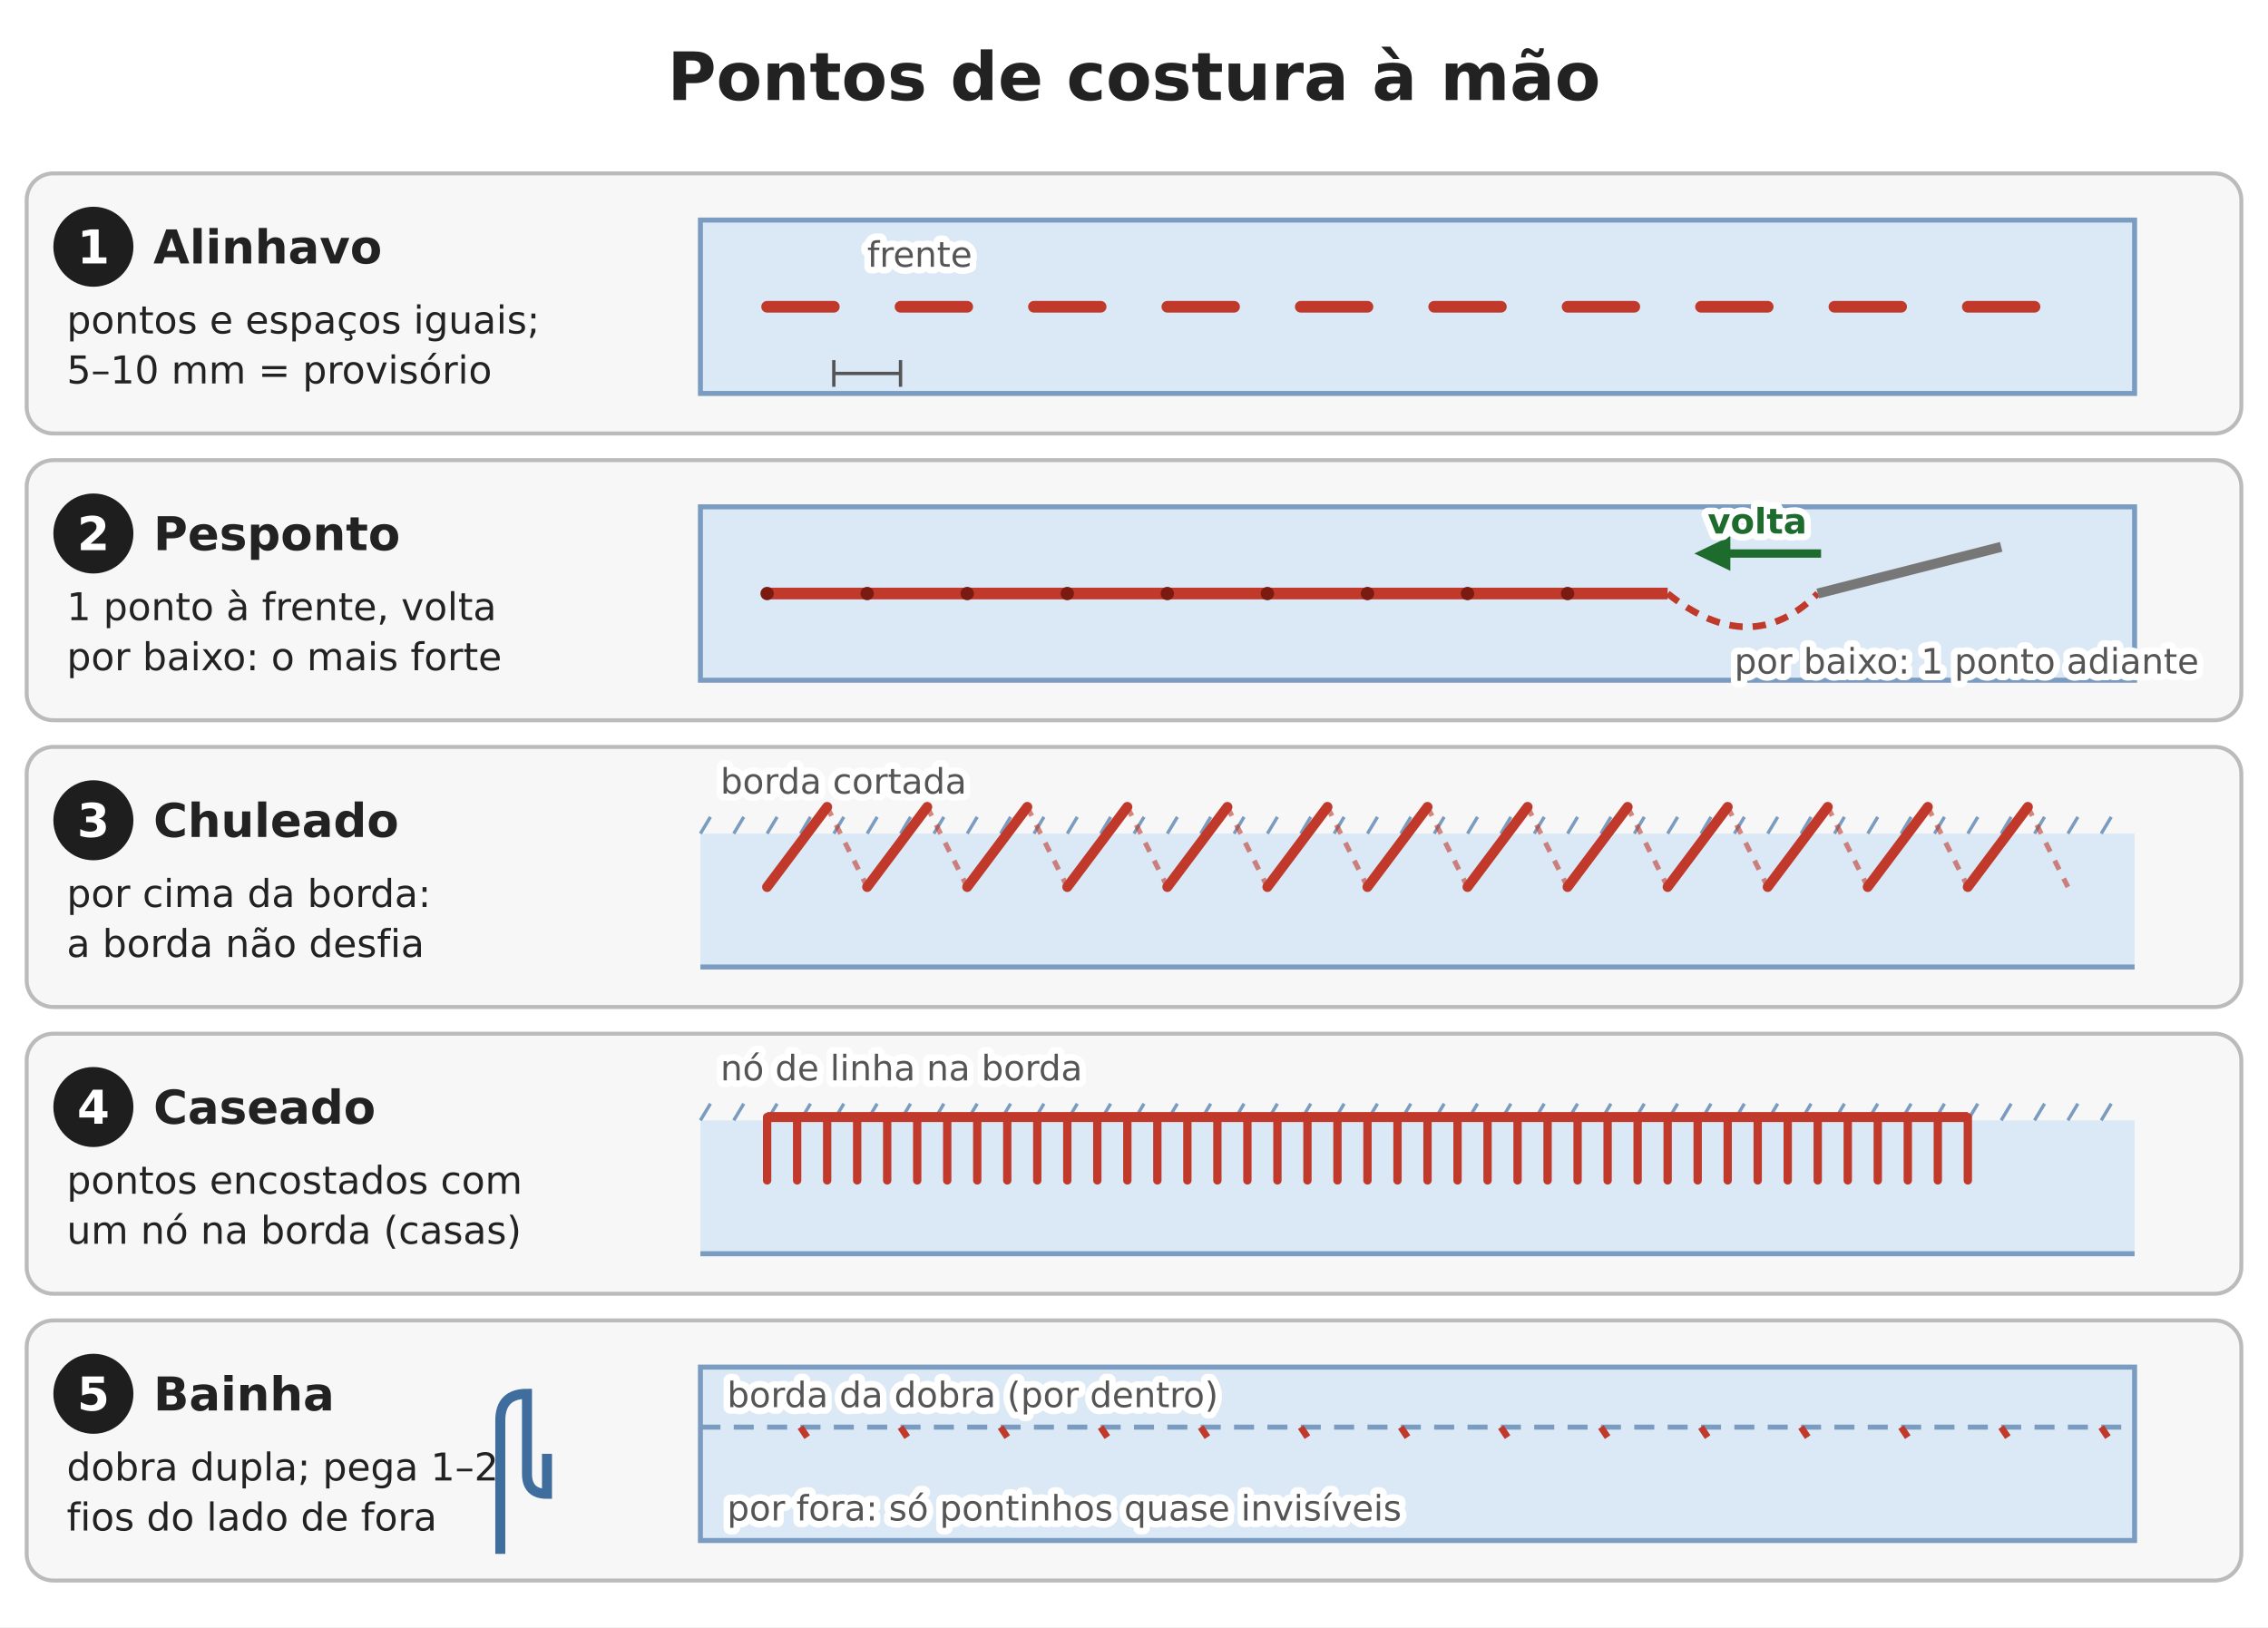
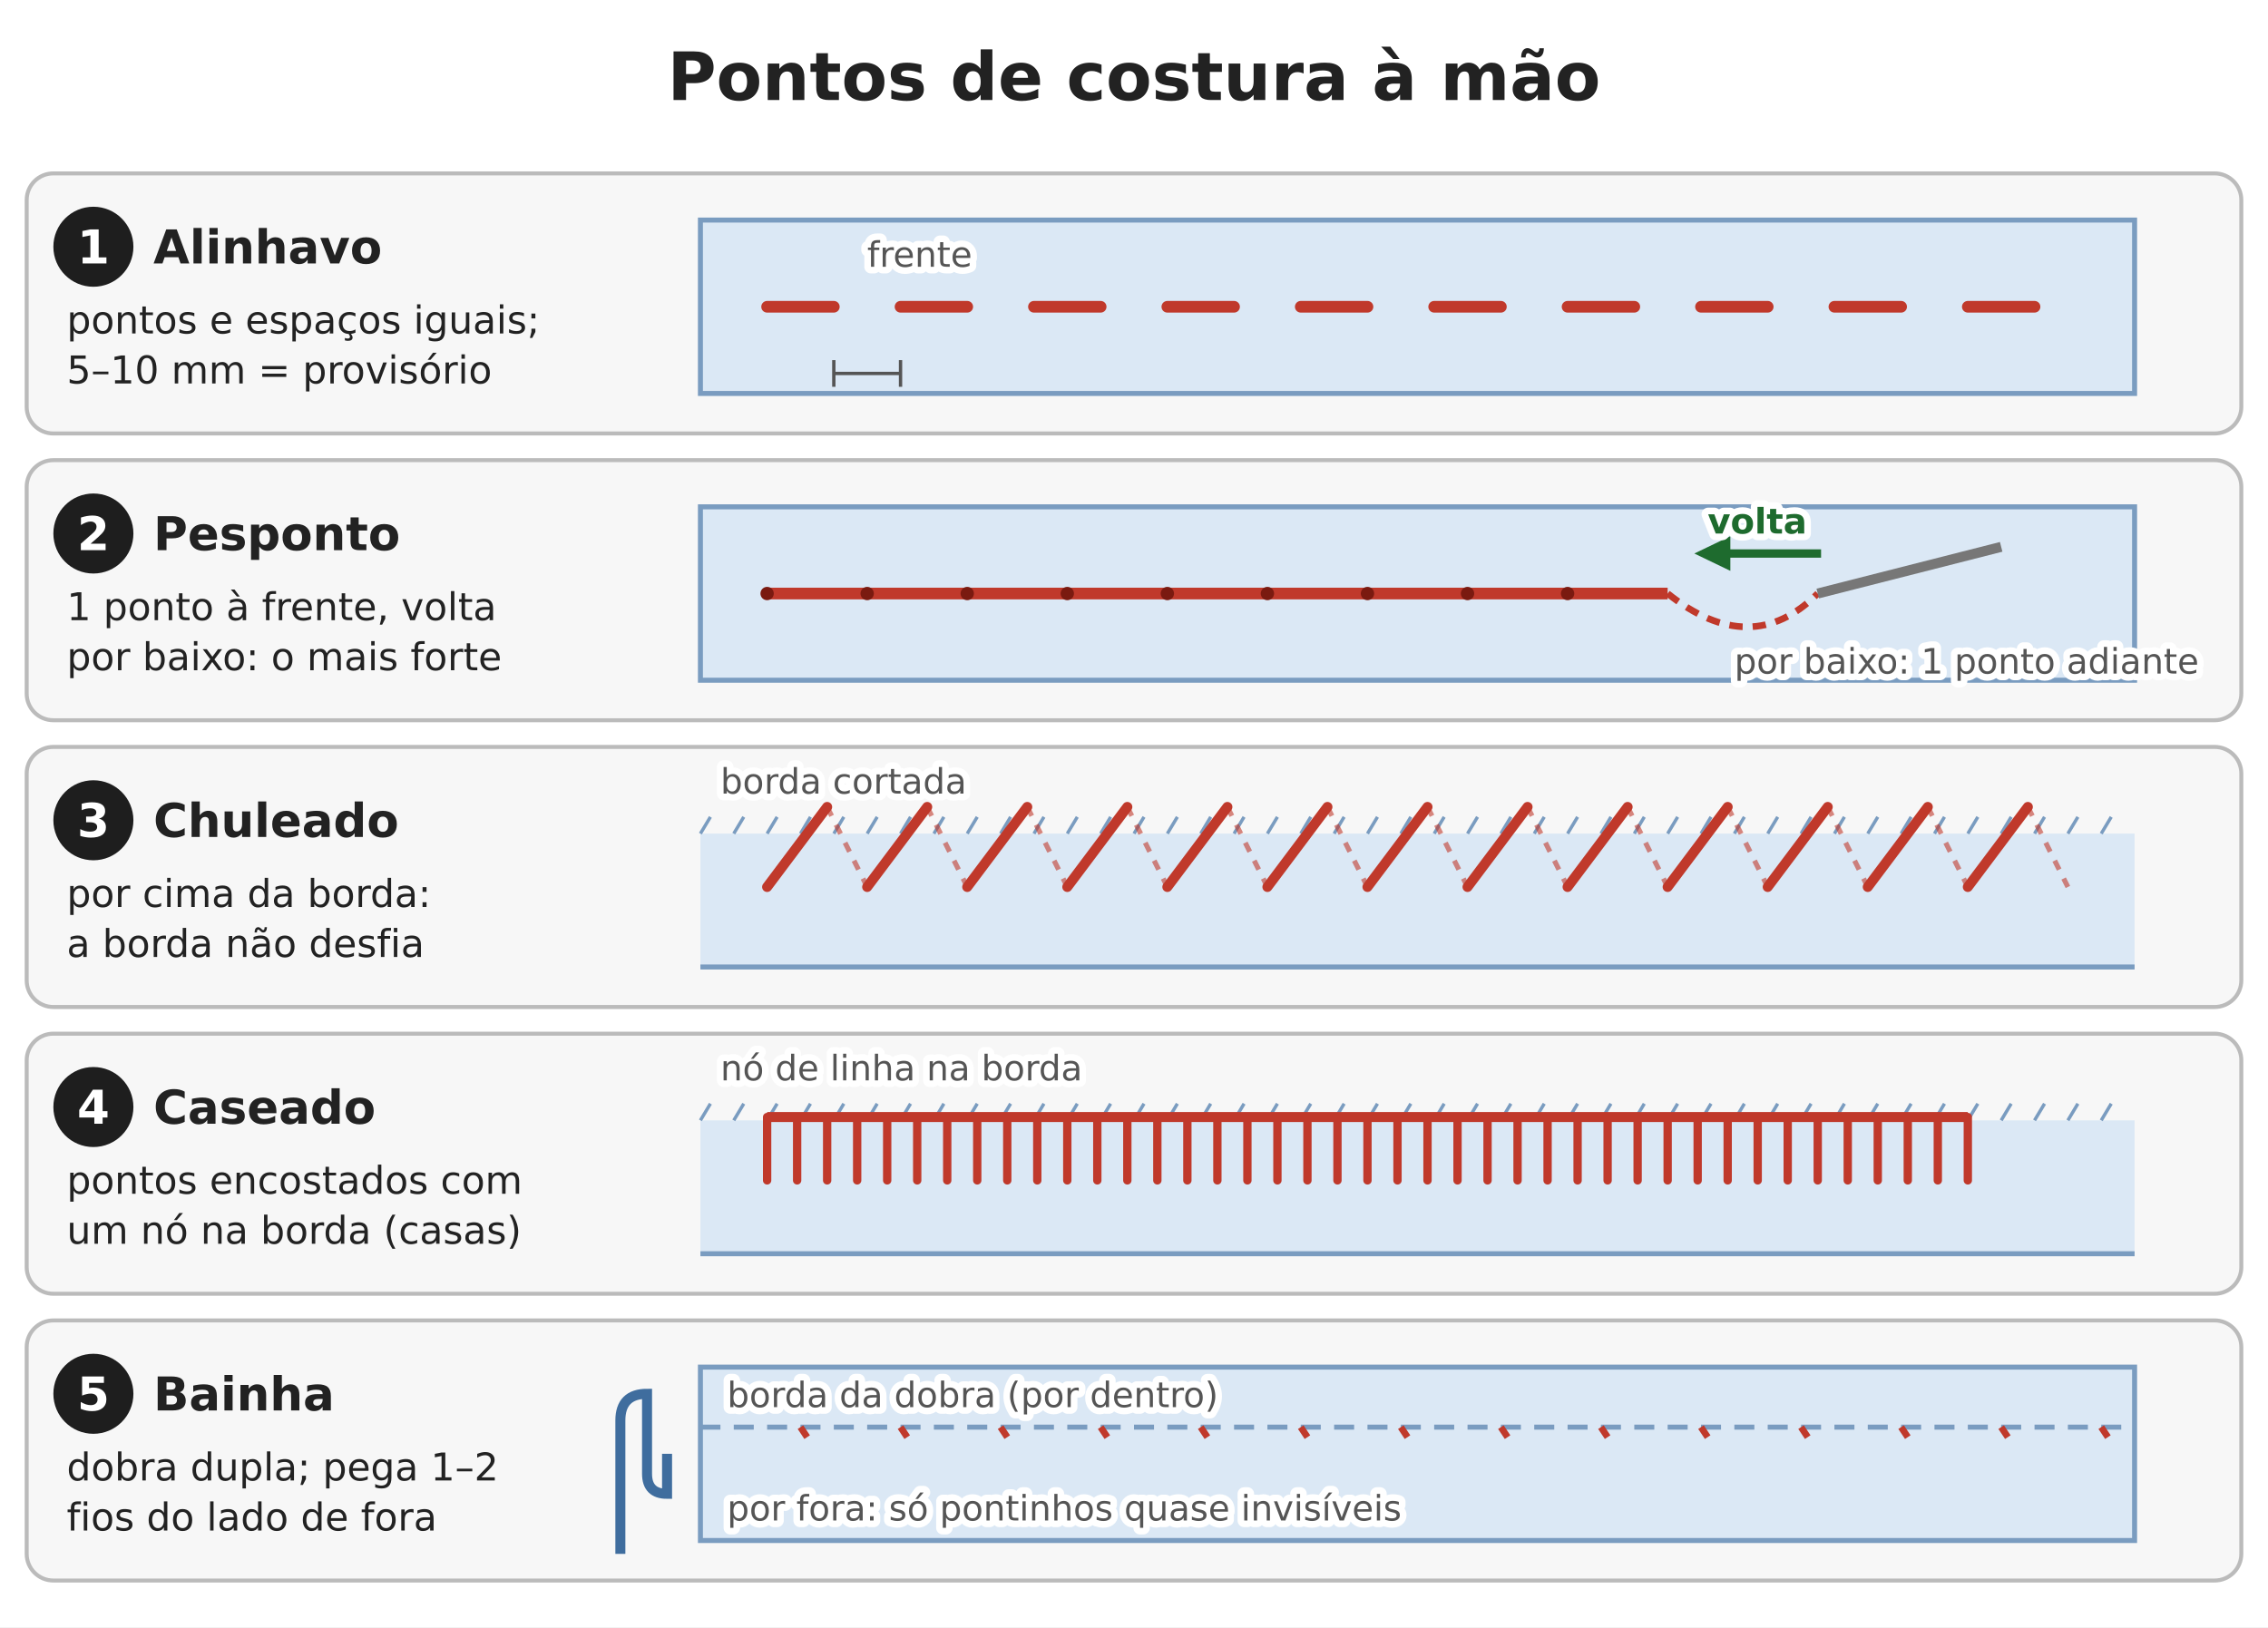
<svg xmlns="http://www.w3.org/2000/svg" viewBox="0 0 680 488" font-family="DejaVu Sans, Arial, Helvetica, sans-serif">
  <rect width="680" height="488" fill="#fff" />
  <text x="340.0" y="30" text-anchor="middle" font-size="20" font-weight="bold" fill="#222">Pontos de costura à mão</text>
  <rect x="8" y="52" width="664" height="78" rx="8" fill="#f7f7f7" stroke="#bbb" stroke-width="1.2" />
  <circle cx="28" cy="74" r="12" fill="#1e1e1e" />
  <text x="28" y="79" font-size="14" fill="#fff" font-weight="bold" text-anchor="middle">1</text>
  <text x="46" y="79" font-size="14" fill="#222" font-weight="bold" text-anchor="start">Alinhavo</text>
  <text x="20" y="100" font-size="11.5" fill="#222" text-anchor="start">pontos e espaços iguais;</text>
  <text x="20" y="115" font-size="11.5" fill="#222" text-anchor="start">5–10 mm = provisório</text>
  <rect x="210" y="66" width="430" height="52" fill="#dbe8f5" stroke="#7a9cc0" stroke-width="1.5" />
  <line x1="230" y1="92" x2="250" y2="92" stroke="#c0392b" stroke-width="3.5" stroke-linecap="round" />
  <line x1="270" y1="92" x2="290" y2="92" stroke="#c0392b" stroke-width="3.5" stroke-linecap="round" />
  <line x1="310" y1="92" x2="330" y2="92" stroke="#c0392b" stroke-width="3.5" stroke-linecap="round" />
  <line x1="350" y1="92" x2="370" y2="92" stroke="#c0392b" stroke-width="3.5" stroke-linecap="round" />
  <line x1="390" y1="92" x2="410" y2="92" stroke="#c0392b" stroke-width="3.5" stroke-linecap="round" />
  <line x1="430" y1="92" x2="450" y2="92" stroke="#c0392b" stroke-width="3.5" stroke-linecap="round" />
  <line x1="470" y1="92" x2="490" y2="92" stroke="#c0392b" stroke-width="3.5" stroke-linecap="round" />
  <line x1="510" y1="92" x2="530" y2="92" stroke="#c0392b" stroke-width="3.5" stroke-linecap="round" />
  <line x1="550" y1="92" x2="570" y2="92" stroke="#c0392b" stroke-width="3.5" stroke-linecap="round" />
  <line x1="590" y1="92" x2="610" y2="92" stroke="#c0392b" stroke-width="3.5" stroke-linecap="round" />
  <text x="260" y="80" font-size="10.5" fill="#555" text-anchor="start" stroke="#fff" stroke-width="4" stroke-linejoin="round" paint-order="stroke">frente</text>
  <line x1="250" y1="112" x2="270" y2="112" stroke="#555" stroke-width="1" />
  <line x1="250" y1="108" x2="250" y2="116" stroke="#555" />
  <line x1="270" y1="108" x2="270" y2="116" stroke="#555" />
  <rect x="8" y="138" width="664" height="78" rx="8" fill="#f7f7f7" stroke="#bbb" stroke-width="1.2" />
  <circle cx="28" cy="160" r="12" fill="#1e1e1e" />
  <text x="28" y="165" font-size="14" fill="#fff" font-weight="bold" text-anchor="middle">2</text>
  <text x="46" y="165" font-size="14" fill="#222" font-weight="bold" text-anchor="start">Pesponto</text>
  <text x="20" y="186" font-size="11.5" fill="#222" text-anchor="start">1 ponto à frente, volta</text>
  <text x="20" y="201" font-size="11.5" fill="#222" text-anchor="start">por baixo: o mais forte</text>
  <rect x="210" y="152" width="430" height="52" fill="#dbe8f5" stroke="#7a9cc0" stroke-width="1.5" />
  <line x1="230" y1="178" x2="260" y2="178" stroke="#c0392b" stroke-width="3.5" />
  <circle cx="230" cy="178" r="2" fill="#7a1a10" />
  <line x1="260" y1="178" x2="290" y2="178" stroke="#c0392b" stroke-width="3.5" />
  <circle cx="260" cy="178" r="2" fill="#7a1a10" />
  <line x1="290" y1="178" x2="320" y2="178" stroke="#c0392b" stroke-width="3.5" />
  <circle cx="290" cy="178" r="2" fill="#7a1a10" />
  <line x1="320" y1="178" x2="350" y2="178" stroke="#c0392b" stroke-width="3.5" />
  <circle cx="320" cy="178" r="2" fill="#7a1a10" />
  <line x1="350" y1="178" x2="380" y2="178" stroke="#c0392b" stroke-width="3.5" />
  <circle cx="350" cy="178" r="2" fill="#7a1a10" />
  <line x1="380" y1="178" x2="410" y2="178" stroke="#c0392b" stroke-width="3.5" />
  <circle cx="380" cy="178" r="2" fill="#7a1a10" />
  <line x1="410" y1="178" x2="440" y2="178" stroke="#c0392b" stroke-width="3.5" />
  <circle cx="410" cy="178" r="2" fill="#7a1a10" />
  <line x1="440" y1="178" x2="470" y2="178" stroke="#c0392b" stroke-width="3.5" />
  <circle cx="440" cy="178" r="2" fill="#7a1a10" />
  <line x1="470" y1="178" x2="500" y2="178" stroke="#c0392b" stroke-width="3.5" />
  <circle cx="470" cy="178" r="2" fill="#7a1a10" />
  <path d="M500 178 Q 525 198 545 178" fill="none" stroke="#c0392b" stroke-width="2" stroke-dasharray="4 3" />
  <line x1="545" y1="178" x2="600" y2="164" stroke="#777" stroke-width="3" />
  <line x1="546" y1="166" x2="514.0" y2="166.0" stroke="#1e6b2e" stroke-width="2.5" />
  <polygon points="508,166 518.8,160.8 518.8,171.2" fill="#1e6b2e" />
  <text x="512" y="160" font-size="10.5" fill="#1e6b2e" font-weight="bold" text-anchor="start" stroke="#fff" stroke-width="4" stroke-linejoin="round" paint-order="stroke">volta</text>
  <text x="520" y="202" font-size="10.5" fill="#555" text-anchor="start" stroke="#fff" stroke-width="4" stroke-linejoin="round" paint-order="stroke">por baixo: 1 ponto adiante</text>
  <rect x="8" y="224" width="664" height="78" rx="8" fill="#f7f7f7" stroke="#bbb" stroke-width="1.2" />
  <circle cx="28" cy="246" r="12" fill="#1e1e1e" />
  <text x="28" y="251" font-size="14" fill="#fff" font-weight="bold" text-anchor="middle">3</text>
  <text x="46" y="251" font-size="14" fill="#222" font-weight="bold" text-anchor="start">Chuleado</text>
  <text x="20" y="272" font-size="11.5" fill="#222" text-anchor="start">por cima da borda:</text>
  <text x="20" y="287" font-size="11.5" fill="#222" text-anchor="start">a borda não desfia</text>
  <rect x="210" y="250" width="430" height="40" fill="#dbe8f5" stroke="none" />
  <line x1="210" y1="290" x2="640" y2="290" stroke="#7a9cc0" stroke-width="1.5" />
  <line x1="210" y1="250" x2="213" y2="245" stroke="#7a9cc0" stroke-width="1" />
  <line x1="220" y1="250" x2="223" y2="245" stroke="#7a9cc0" stroke-width="1" />
  <line x1="230" y1="250" x2="233" y2="245" stroke="#7a9cc0" stroke-width="1" />
  <line x1="240" y1="250" x2="243" y2="245" stroke="#7a9cc0" stroke-width="1" />
  <line x1="250" y1="250" x2="253" y2="245" stroke="#7a9cc0" stroke-width="1" />
  <line x1="260" y1="250" x2="263" y2="245" stroke="#7a9cc0" stroke-width="1" />
  <line x1="270" y1="250" x2="273" y2="245" stroke="#7a9cc0" stroke-width="1" />
  <line x1="280" y1="250" x2="283" y2="245" stroke="#7a9cc0" stroke-width="1" />
  <line x1="290" y1="250" x2="293" y2="245" stroke="#7a9cc0" stroke-width="1" />
  <line x1="300" y1="250" x2="303" y2="245" stroke="#7a9cc0" stroke-width="1" />
  <line x1="310" y1="250" x2="313" y2="245" stroke="#7a9cc0" stroke-width="1" />
  <line x1="320" y1="250" x2="323" y2="245" stroke="#7a9cc0" stroke-width="1" />
  <line x1="330" y1="250" x2="333" y2="245" stroke="#7a9cc0" stroke-width="1" />
  <line x1="340" y1="250" x2="343" y2="245" stroke="#7a9cc0" stroke-width="1" />
  <line x1="350" y1="250" x2="353" y2="245" stroke="#7a9cc0" stroke-width="1" />
  <line x1="360" y1="250" x2="363" y2="245" stroke="#7a9cc0" stroke-width="1" />
  <line x1="370" y1="250" x2="373" y2="245" stroke="#7a9cc0" stroke-width="1" />
  <line x1="380" y1="250" x2="383" y2="245" stroke="#7a9cc0" stroke-width="1" />
  <line x1="390" y1="250" x2="393" y2="245" stroke="#7a9cc0" stroke-width="1" />
  <line x1="400" y1="250" x2="403" y2="245" stroke="#7a9cc0" stroke-width="1" />
  <line x1="410" y1="250" x2="413" y2="245" stroke="#7a9cc0" stroke-width="1" />
  <line x1="420" y1="250" x2="423" y2="245" stroke="#7a9cc0" stroke-width="1" />
  <line x1="430" y1="250" x2="433" y2="245" stroke="#7a9cc0" stroke-width="1" />
  <line x1="440" y1="250" x2="443" y2="245" stroke="#7a9cc0" stroke-width="1" />
  <line x1="450" y1="250" x2="453" y2="245" stroke="#7a9cc0" stroke-width="1" />
  <line x1="460" y1="250" x2="463" y2="245" stroke="#7a9cc0" stroke-width="1" />
  <line x1="470" y1="250" x2="473" y2="245" stroke="#7a9cc0" stroke-width="1" />
  <line x1="480" y1="250" x2="483" y2="245" stroke="#7a9cc0" stroke-width="1" />
  <line x1="490" y1="250" x2="493" y2="245" stroke="#7a9cc0" stroke-width="1" />
  <line x1="500" y1="250" x2="503" y2="245" stroke="#7a9cc0" stroke-width="1" />
  <line x1="510" y1="250" x2="513" y2="245" stroke="#7a9cc0" stroke-width="1" />
  <line x1="520" y1="250" x2="523" y2="245" stroke="#7a9cc0" stroke-width="1" />
  <line x1="530" y1="250" x2="533" y2="245" stroke="#7a9cc0" stroke-width="1" />
  <line x1="540" y1="250" x2="543" y2="245" stroke="#7a9cc0" stroke-width="1" />
  <line x1="550" y1="250" x2="553" y2="245" stroke="#7a9cc0" stroke-width="1" />
  <line x1="560" y1="250" x2="563" y2="245" stroke="#7a9cc0" stroke-width="1" />
  <line x1="570" y1="250" x2="573" y2="245" stroke="#7a9cc0" stroke-width="1" />
  <line x1="580" y1="250" x2="583" y2="245" stroke="#7a9cc0" stroke-width="1" />
  <line x1="590" y1="250" x2="593" y2="245" stroke="#7a9cc0" stroke-width="1" />
  <line x1="600" y1="250" x2="603" y2="245" stroke="#7a9cc0" stroke-width="1" />
  <line x1="610" y1="250" x2="613" y2="245" stroke="#7a9cc0" stroke-width="1" />
  <line x1="620" y1="250" x2="623" y2="245" stroke="#7a9cc0" stroke-width="1" />
  <line x1="630" y1="250" x2="633" y2="245" stroke="#7a9cc0" stroke-width="1" />
  <line x1="230" y1="266" x2="248" y2="242" stroke="#c0392b" stroke-width="3" stroke-linecap="round" />
  <line x1="248" y1="242" x2="260" y2="266" stroke="#c0392b" stroke-width="1.5" stroke-dasharray="3 3" opacity="0.6" />
  <line x1="260" y1="266" x2="278" y2="242" stroke="#c0392b" stroke-width="3" stroke-linecap="round" />
  <line x1="278" y1="242" x2="290" y2="266" stroke="#c0392b" stroke-width="1.5" stroke-dasharray="3 3" opacity="0.6" />
  <line x1="290" y1="266" x2="308" y2="242" stroke="#c0392b" stroke-width="3" stroke-linecap="round" />
  <line x1="308" y1="242" x2="320" y2="266" stroke="#c0392b" stroke-width="1.5" stroke-dasharray="3 3" opacity="0.6" />
  <line x1="320" y1="266" x2="338" y2="242" stroke="#c0392b" stroke-width="3" stroke-linecap="round" />
  <line x1="338" y1="242" x2="350" y2="266" stroke="#c0392b" stroke-width="1.5" stroke-dasharray="3 3" opacity="0.6" />
  <line x1="350" y1="266" x2="368" y2="242" stroke="#c0392b" stroke-width="3" stroke-linecap="round" />
  <line x1="368" y1="242" x2="380" y2="266" stroke="#c0392b" stroke-width="1.5" stroke-dasharray="3 3" opacity="0.6" />
  <line x1="380" y1="266" x2="398" y2="242" stroke="#c0392b" stroke-width="3" stroke-linecap="round" />
  <line x1="398" y1="242" x2="410" y2="266" stroke="#c0392b" stroke-width="1.5" stroke-dasharray="3 3" opacity="0.6" />
  <line x1="410" y1="266" x2="428" y2="242" stroke="#c0392b" stroke-width="3" stroke-linecap="round" />
  <line x1="428" y1="242" x2="440" y2="266" stroke="#c0392b" stroke-width="1.5" stroke-dasharray="3 3" opacity="0.6" />
  <line x1="440" y1="266" x2="458" y2="242" stroke="#c0392b" stroke-width="3" stroke-linecap="round" />
  <line x1="458" y1="242" x2="470" y2="266" stroke="#c0392b" stroke-width="1.5" stroke-dasharray="3 3" opacity="0.6" />
  <line x1="470" y1="266" x2="488" y2="242" stroke="#c0392b" stroke-width="3" stroke-linecap="round" />
  <line x1="488" y1="242" x2="500" y2="266" stroke="#c0392b" stroke-width="1.5" stroke-dasharray="3 3" opacity="0.6" />
  <line x1="500" y1="266" x2="518" y2="242" stroke="#c0392b" stroke-width="3" stroke-linecap="round" />
  <line x1="518" y1="242" x2="530" y2="266" stroke="#c0392b" stroke-width="1.5" stroke-dasharray="3 3" opacity="0.6" />
  <line x1="530" y1="266" x2="548" y2="242" stroke="#c0392b" stroke-width="3" stroke-linecap="round" />
  <line x1="548" y1="242" x2="560" y2="266" stroke="#c0392b" stroke-width="1.5" stroke-dasharray="3 3" opacity="0.6" />
  <line x1="560" y1="266" x2="578" y2="242" stroke="#c0392b" stroke-width="3" stroke-linecap="round" />
  <line x1="578" y1="242" x2="590" y2="266" stroke="#c0392b" stroke-width="1.5" stroke-dasharray="3 3" opacity="0.6" />
  <line x1="590" y1="266" x2="608" y2="242" stroke="#c0392b" stroke-width="3" stroke-linecap="round" />
  <line x1="608" y1="242" x2="620" y2="266" stroke="#c0392b" stroke-width="1.5" stroke-dasharray="3 3" opacity="0.6" />
  <text x="216" y="238" font-size="10.5" fill="#555" text-anchor="start" stroke="#fff" stroke-width="4" stroke-linejoin="round" paint-order="stroke">borda cortada</text>
  <rect x="8" y="310" width="664" height="78" rx="8" fill="#f7f7f7" stroke="#bbb" stroke-width="1.2" />
  <circle cx="28" cy="332" r="12" fill="#1e1e1e" />
  <text x="28" y="337" font-size="14" fill="#fff" font-weight="bold" text-anchor="middle">4</text>
  <text x="46" y="337" font-size="14" fill="#222" font-weight="bold" text-anchor="start">Caseado</text>
  <text x="20" y="358" font-size="11.5" fill="#222" text-anchor="start">pontos encostados com</text>
  <text x="20" y="373" font-size="11.5" fill="#222" text-anchor="start">um nó na borda (casas)</text>
  <rect x="210" y="336" width="430" height="40" fill="#dbe8f5" stroke="none" />
  <line x1="210" y1="376" x2="640" y2="376" stroke="#7a9cc0" stroke-width="1.5" />
  <line x1="210" y1="336" x2="213" y2="331" stroke="#7a9cc0" stroke-width="1" />
  <line x1="220" y1="336" x2="223" y2="331" stroke="#7a9cc0" stroke-width="1" />
  <line x1="230" y1="336" x2="233" y2="331" stroke="#7a9cc0" stroke-width="1" />
  <line x1="240" y1="336" x2="243" y2="331" stroke="#7a9cc0" stroke-width="1" />
  <line x1="250" y1="336" x2="253" y2="331" stroke="#7a9cc0" stroke-width="1" />
  <line x1="260" y1="336" x2="263" y2="331" stroke="#7a9cc0" stroke-width="1" />
  <line x1="270" y1="336" x2="273" y2="331" stroke="#7a9cc0" stroke-width="1" />
  <line x1="280" y1="336" x2="283" y2="331" stroke="#7a9cc0" stroke-width="1" />
  <line x1="290" y1="336" x2="293" y2="331" stroke="#7a9cc0" stroke-width="1" />
  <line x1="300" y1="336" x2="303" y2="331" stroke="#7a9cc0" stroke-width="1" />
  <line x1="310" y1="336" x2="313" y2="331" stroke="#7a9cc0" stroke-width="1" />
  <line x1="320" y1="336" x2="323" y2="331" stroke="#7a9cc0" stroke-width="1" />
  <line x1="330" y1="336" x2="333" y2="331" stroke="#7a9cc0" stroke-width="1" />
  <line x1="340" y1="336" x2="343" y2="331" stroke="#7a9cc0" stroke-width="1" />
  <line x1="350" y1="336" x2="353" y2="331" stroke="#7a9cc0" stroke-width="1" />
  <line x1="360" y1="336" x2="363" y2="331" stroke="#7a9cc0" stroke-width="1" />
  <line x1="370" y1="336" x2="373" y2="331" stroke="#7a9cc0" stroke-width="1" />
  <line x1="380" y1="336" x2="383" y2="331" stroke="#7a9cc0" stroke-width="1" />
  <line x1="390" y1="336" x2="393" y2="331" stroke="#7a9cc0" stroke-width="1" />
  <line x1="400" y1="336" x2="403" y2="331" stroke="#7a9cc0" stroke-width="1" />
  <line x1="410" y1="336" x2="413" y2="331" stroke="#7a9cc0" stroke-width="1" />
  <line x1="420" y1="336" x2="423" y2="331" stroke="#7a9cc0" stroke-width="1" />
  <line x1="430" y1="336" x2="433" y2="331" stroke="#7a9cc0" stroke-width="1" />
  <line x1="440" y1="336" x2="443" y2="331" stroke="#7a9cc0" stroke-width="1" />
  <line x1="450" y1="336" x2="453" y2="331" stroke="#7a9cc0" stroke-width="1" />
  <line x1="460" y1="336" x2="463" y2="331" stroke="#7a9cc0" stroke-width="1" />
  <line x1="470" y1="336" x2="473" y2="331" stroke="#7a9cc0" stroke-width="1" />
  <line x1="480" y1="336" x2="483" y2="331" stroke="#7a9cc0" stroke-width="1" />
  <line x1="490" y1="336" x2="493" y2="331" stroke="#7a9cc0" stroke-width="1" />
  <line x1="500" y1="336" x2="503" y2="331" stroke="#7a9cc0" stroke-width="1" />
  <line x1="510" y1="336" x2="513" y2="331" stroke="#7a9cc0" stroke-width="1" />
  <line x1="520" y1="336" x2="523" y2="331" stroke="#7a9cc0" stroke-width="1" />
  <line x1="530" y1="336" x2="533" y2="331" stroke="#7a9cc0" stroke-width="1" />
  <line x1="540" y1="336" x2="543" y2="331" stroke="#7a9cc0" stroke-width="1" />
  <line x1="550" y1="336" x2="553" y2="331" stroke="#7a9cc0" stroke-width="1" />
  <line x1="560" y1="336" x2="563" y2="331" stroke="#7a9cc0" stroke-width="1" />
  <line x1="570" y1="336" x2="573" y2="331" stroke="#7a9cc0" stroke-width="1" />
  <line x1="580" y1="336" x2="583" y2="331" stroke="#7a9cc0" stroke-width="1" />
  <line x1="590" y1="336" x2="593" y2="331" stroke="#7a9cc0" stroke-width="1" />
  <line x1="600" y1="336" x2="603" y2="331" stroke="#7a9cc0" stroke-width="1" />
  <line x1="610" y1="336" x2="613" y2="331" stroke="#7a9cc0" stroke-width="1" />
  <line x1="620" y1="336" x2="623" y2="331" stroke="#7a9cc0" stroke-width="1" />
  <line x1="630" y1="336" x2="633" y2="331" stroke="#7a9cc0" stroke-width="1" />
  <line x1="230" y1="335" x2="590" y2="335" stroke="#c0392b" stroke-width="3" />
  <line x1="230" y1="335" x2="230" y2="354" stroke="#c0392b" stroke-width="2.5" stroke-linecap="round" />
  <line x1="239" y1="335" x2="239" y2="354" stroke="#c0392b" stroke-width="2.5" stroke-linecap="round" />
  <line x1="248" y1="335" x2="248" y2="354" stroke="#c0392b" stroke-width="2.5" stroke-linecap="round" />
  <line x1="257" y1="335" x2="257" y2="354" stroke="#c0392b" stroke-width="2.5" stroke-linecap="round" />
  <line x1="266" y1="335" x2="266" y2="354" stroke="#c0392b" stroke-width="2.5" stroke-linecap="round" />
  <line x1="275" y1="335" x2="275" y2="354" stroke="#c0392b" stroke-width="2.5" stroke-linecap="round" />
  <line x1="284" y1="335" x2="284" y2="354" stroke="#c0392b" stroke-width="2.5" stroke-linecap="round" />
  <line x1="293" y1="335" x2="293" y2="354" stroke="#c0392b" stroke-width="2.5" stroke-linecap="round" />
  <line x1="302" y1="335" x2="302" y2="354" stroke="#c0392b" stroke-width="2.5" stroke-linecap="round" />
  <line x1="311" y1="335" x2="311" y2="354" stroke="#c0392b" stroke-width="2.5" stroke-linecap="round" />
  <line x1="320" y1="335" x2="320" y2="354" stroke="#c0392b" stroke-width="2.5" stroke-linecap="round" />
  <line x1="329" y1="335" x2="329" y2="354" stroke="#c0392b" stroke-width="2.5" stroke-linecap="round" />
  <line x1="338" y1="335" x2="338" y2="354" stroke="#c0392b" stroke-width="2.5" stroke-linecap="round" />
  <line x1="347" y1="335" x2="347" y2="354" stroke="#c0392b" stroke-width="2.5" stroke-linecap="round" />
  <line x1="356" y1="335" x2="356" y2="354" stroke="#c0392b" stroke-width="2.5" stroke-linecap="round" />
  <line x1="365" y1="335" x2="365" y2="354" stroke="#c0392b" stroke-width="2.5" stroke-linecap="round" />
  <line x1="374" y1="335" x2="374" y2="354" stroke="#c0392b" stroke-width="2.5" stroke-linecap="round" />
  <line x1="383" y1="335" x2="383" y2="354" stroke="#c0392b" stroke-width="2.5" stroke-linecap="round" />
  <line x1="392" y1="335" x2="392" y2="354" stroke="#c0392b" stroke-width="2.5" stroke-linecap="round" />
  <line x1="401" y1="335" x2="401" y2="354" stroke="#c0392b" stroke-width="2.5" stroke-linecap="round" />
  <line x1="410" y1="335" x2="410" y2="354" stroke="#c0392b" stroke-width="2.5" stroke-linecap="round" />
  <line x1="419" y1="335" x2="419" y2="354" stroke="#c0392b" stroke-width="2.5" stroke-linecap="round" />
  <line x1="428" y1="335" x2="428" y2="354" stroke="#c0392b" stroke-width="2.5" stroke-linecap="round" />
  <line x1="437" y1="335" x2="437" y2="354" stroke="#c0392b" stroke-width="2.5" stroke-linecap="round" />
  <line x1="446" y1="335" x2="446" y2="354" stroke="#c0392b" stroke-width="2.5" stroke-linecap="round" />
  <line x1="455" y1="335" x2="455" y2="354" stroke="#c0392b" stroke-width="2.5" stroke-linecap="round" />
  <line x1="464" y1="335" x2="464" y2="354" stroke="#c0392b" stroke-width="2.5" stroke-linecap="round" />
  <line x1="473" y1="335" x2="473" y2="354" stroke="#c0392b" stroke-width="2.5" stroke-linecap="round" />
  <line x1="482" y1="335" x2="482" y2="354" stroke="#c0392b" stroke-width="2.5" stroke-linecap="round" />
  <line x1="491" y1="335" x2="491" y2="354" stroke="#c0392b" stroke-width="2.5" stroke-linecap="round" />
  <line x1="500" y1="335" x2="500" y2="354" stroke="#c0392b" stroke-width="2.5" stroke-linecap="round" />
  <line x1="509" y1="335" x2="509" y2="354" stroke="#c0392b" stroke-width="2.5" stroke-linecap="round" />
  <line x1="518" y1="335" x2="518" y2="354" stroke="#c0392b" stroke-width="2.5" stroke-linecap="round" />
  <line x1="527" y1="335" x2="527" y2="354" stroke="#c0392b" stroke-width="2.5" stroke-linecap="round" />
  <line x1="536" y1="335" x2="536" y2="354" stroke="#c0392b" stroke-width="2.5" stroke-linecap="round" />
  <line x1="545" y1="335" x2="545" y2="354" stroke="#c0392b" stroke-width="2.5" stroke-linecap="round" />
  <line x1="554" y1="335" x2="554" y2="354" stroke="#c0392b" stroke-width="2.5" stroke-linecap="round" />
  <line x1="563" y1="335" x2="563" y2="354" stroke="#c0392b" stroke-width="2.5" stroke-linecap="round" />
  <line x1="572" y1="335" x2="572" y2="354" stroke="#c0392b" stroke-width="2.5" stroke-linecap="round" />
  <line x1="581" y1="335" x2="581" y2="354" stroke="#c0392b" stroke-width="2.5" stroke-linecap="round" />
  <line x1="590" y1="335" x2="590" y2="354" stroke="#c0392b" stroke-width="2.5" stroke-linecap="round" />
  <text x="216" y="324" font-size="10.5" fill="#555" text-anchor="start" stroke="#fff" stroke-width="4" stroke-linejoin="round" paint-order="stroke">nó de linha na borda</text>
  <rect x="8" y="396" width="664" height="78" rx="8" fill="#f7f7f7" stroke="#bbb" stroke-width="1.2" />
  <circle cx="28" cy="418" r="12" fill="#1e1e1e" />
  <text x="28" y="423" font-size="14" fill="#fff" font-weight="bold" text-anchor="middle">5</text>
  <text x="46" y="423" font-size="14" fill="#222" font-weight="bold" text-anchor="start">Bainha</text>
  <text x="20" y="444" font-size="11.5" fill="#222" text-anchor="start">dobra dupla; pega 1–2</text>
  <text x="20" y="459" font-size="11.5" fill="#222" text-anchor="start">fios do lado de fora</text>
  <rect x="210" y="410" width="430" height="52" fill="#dbe8f5" stroke="#7a9cc0" stroke-width="1.5" />
  <line x1="210" y1="428" x2="640" y2="428" stroke="#7a9cc0" stroke-width="1.5" stroke-dasharray="6 4" />
  <line x1="240" y1="428" x2="242" y2="431" stroke="#c0392b" stroke-width="2" />
  <line x1="270" y1="428" x2="272" y2="431" stroke="#c0392b" stroke-width="2" />
  <line x1="300" y1="428" x2="302" y2="431" stroke="#c0392b" stroke-width="2" />
  <line x1="330" y1="428" x2="332" y2="431" stroke="#c0392b" stroke-width="2" />
  <line x1="360" y1="428" x2="362" y2="431" stroke="#c0392b" stroke-width="2" />
  <line x1="390" y1="428" x2="392" y2="431" stroke="#c0392b" stroke-width="2" />
  <line x1="420" y1="428" x2="422" y2="431" stroke="#c0392b" stroke-width="2" />
  <line x1="450" y1="428" x2="452" y2="431" stroke="#c0392b" stroke-width="2" />
  <line x1="480" y1="428" x2="482" y2="431" stroke="#c0392b" stroke-width="2" />
  <line x1="510" y1="428" x2="512" y2="431" stroke="#c0392b" stroke-width="2" />
  <line x1="540" y1="428" x2="542" y2="431" stroke="#c0392b" stroke-width="2" />
  <line x1="570" y1="428" x2="572" y2="431" stroke="#c0392b" stroke-width="2" />
  <line x1="600" y1="428" x2="602" y2="431" stroke="#c0392b" stroke-width="2" />
  <line x1="630" y1="428" x2="632" y2="431" stroke="#c0392b" stroke-width="2" />
  <text x="218" y="422" font-size="10.5" fill="#555" text-anchor="start" stroke="#fff" stroke-width="4" stroke-linejoin="round" paint-order="stroke">borda da dobra (por dentro)</text>
  <text x="218" y="456" font-size="10.5" fill="#555" text-anchor="start" stroke="#fff" stroke-width="4" stroke-linejoin="round" paint-order="stroke">por fora: só pontinhos quase invisíveis</text>
-   <path d="M150 466 L 150 426 Q 150 418 158 418 L 158 442 Q 158 448 164 448 L 164 436" fill="none" stroke="#3f6d9e" stroke-width="3" />
+   <path d="M186 466 L 186 426 Q 186 418 194 418 L 194 442 Q 194 448 200 448 L 200 436" fill="none" stroke="#3f6d9e" stroke-width="3" />
</svg>
